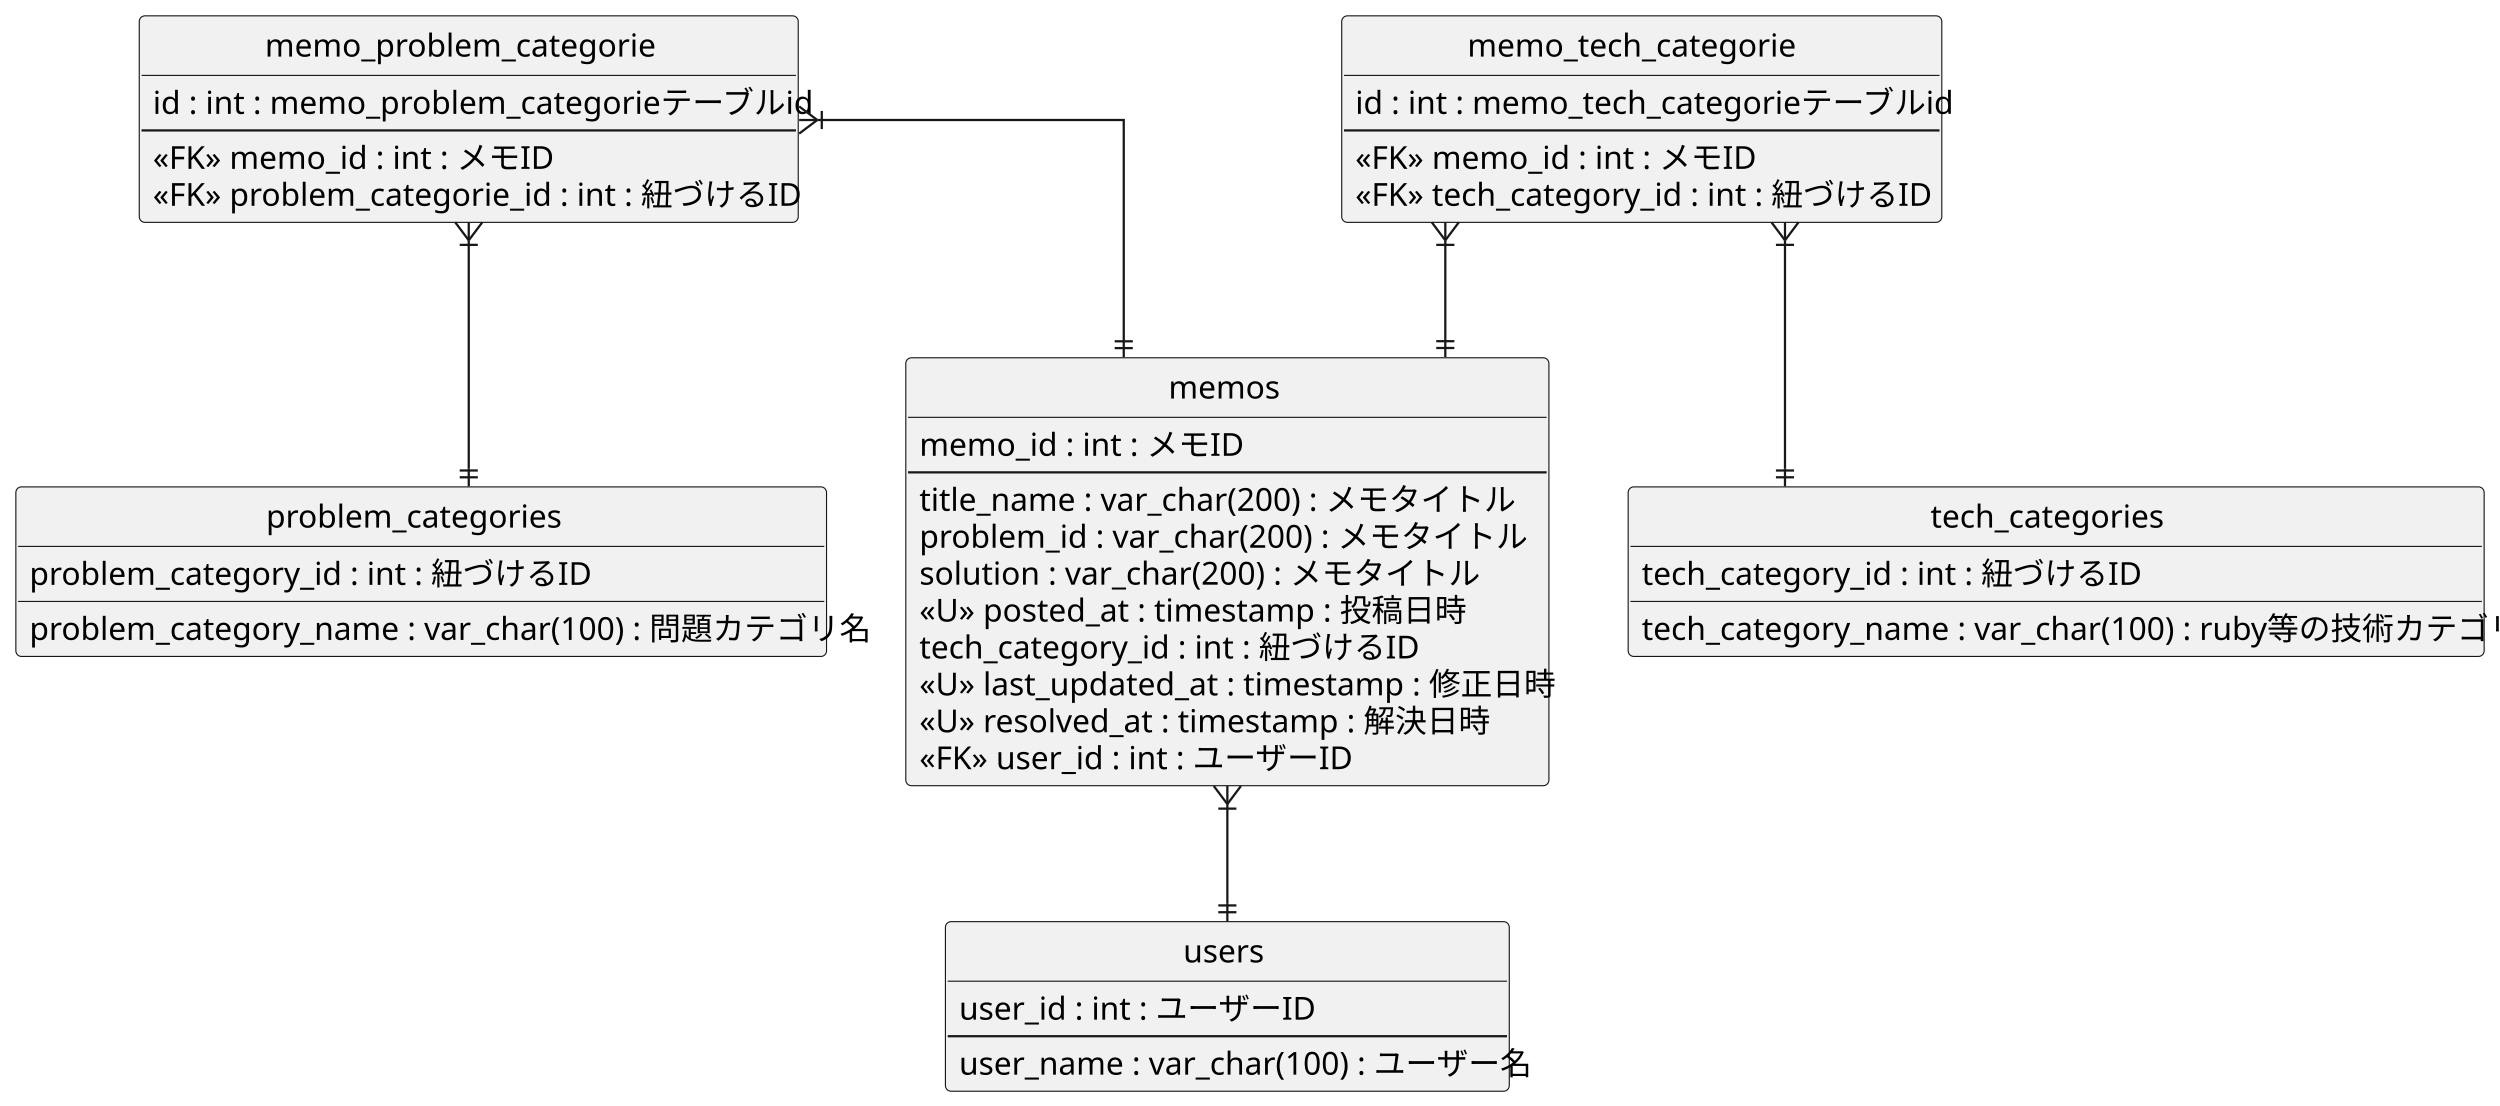
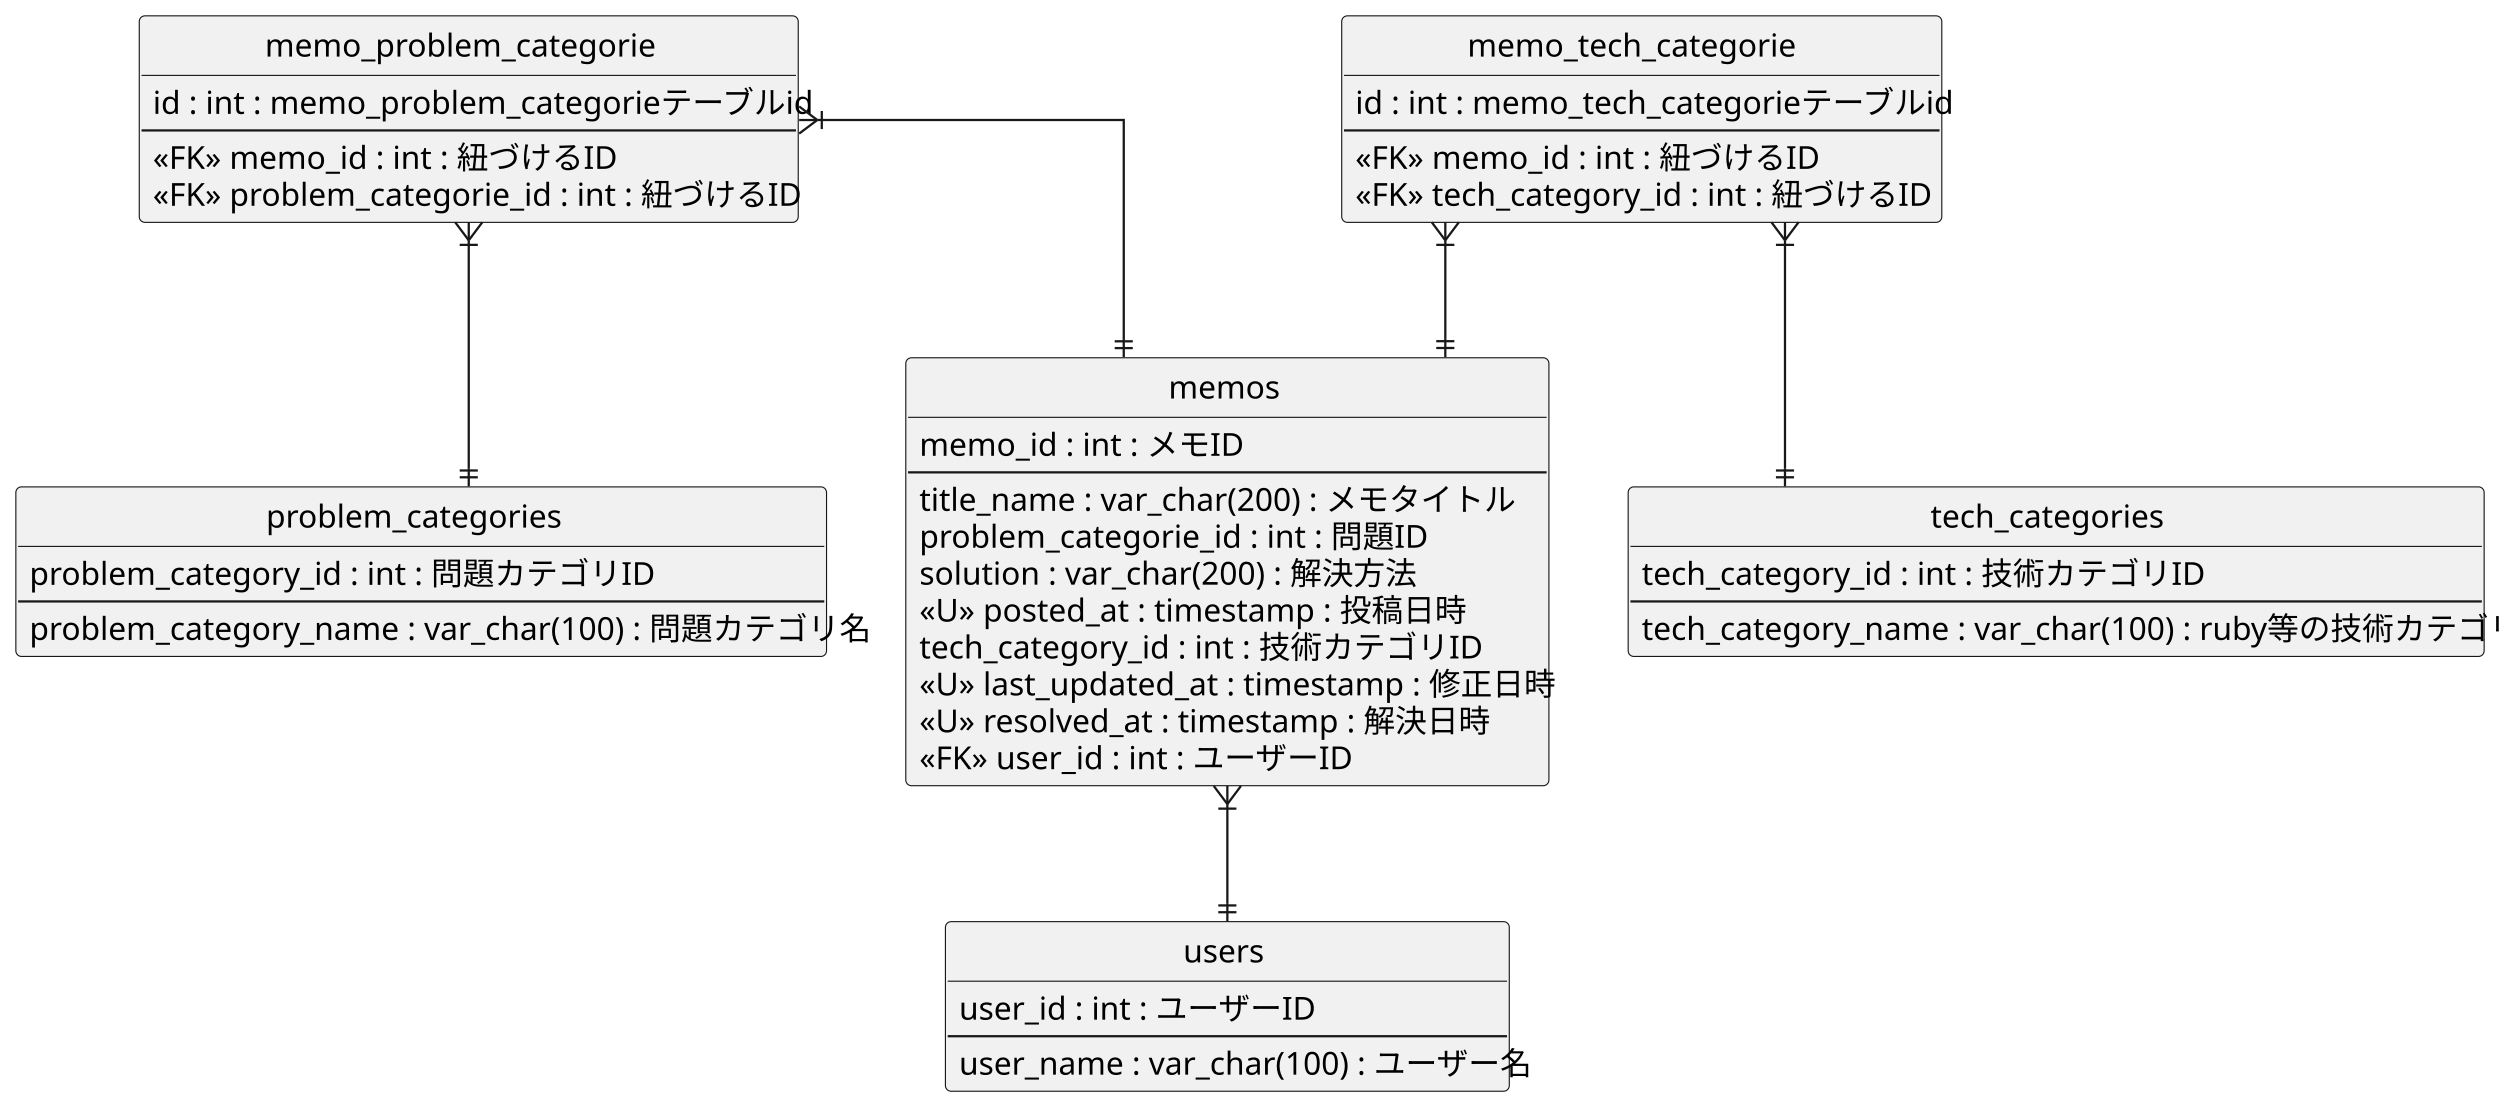
<svg xmlns="http://www.w3.org/2000/svg" contentStyleType="text/css" height="488px" preserveAspectRatio="none" style="width:1104px;height:488px;background:#FFFFFF;" version="1.1" viewBox="0 0 1104 488" width="1104px" zoomAndPan="magnify">
  <defs />
  <g>
    <g id="elem_memos">
      <rect codeLine="6" fill="#F1F1F1" height="188.969" id="memos" rx="2.5" ry="2.5" style="stroke:#181818;stroke-width:0.5;" width="284" x="400" y="158" />
      <text fill="#000000" font-family="MSP ゴシック体" font-size="14" lengthAdjust="spacing" textLength="52" x="516" y="175.995">memos</text>
      <line style="stroke:#181818;stroke-width:0.5;" x1="401" x2="683" y1="184.297" y2="184.297" />
      <text fill="#000000" font-family="MSP ゴシック体" font-size="14" lengthAdjust="spacing" textLength="136" x="406" y="201.292">memo_id : int : メモID</text>
      <line style="stroke:#181818;stroke-width:1.0;" x1="401" x2="683" y1="208.594" y2="208.594" />
      <text fill="#000000" font-family="MSP ゴシック体" font-size="14" lengthAdjust="spacing" textLength="239" x="406" y="225.589">title_name : var_char(200) : メモタイトル</text>
-       <text fill="#000000" font-family="MSP ゴシック体" font-size="14" lengthAdjust="spacing" textLength="244" x="406" y="241.886">problem_id : var_char(200) : メモタイトル</text>
-       <text fill="#000000" font-family="MSP ゴシック体" font-size="14" lengthAdjust="spacing" textLength="223" x="406" y="258.183">solution : var_char(200) : メモタイトル</text>
+       <text fill="#000000" font-family="MSP ゴシック体" font-size="14" lengthAdjust="spacing" textLength="221" x="406" y="241.886">problem_categorie_id : int : 問題ID</text>
+       <text fill="#000000" font-family="MSP ゴシック体" font-size="14" lengthAdjust="spacing" textLength="207" x="406" y="258.183">solution : var_char(200) : 解決方法</text>
      <text fill="#000000" font-family="MSP ゴシック体" font-size="14" lengthAdjust="spacing" textLength="232" x="406" y="274.479">«U» posted_at : timestamp : 投稿日時</text>
-       <text fill="#000000" font-family="MSP ゴシック体" font-size="14" lengthAdjust="spacing" textLength="206" x="406" y="290.776">tech_category_id : int : 紐づけるID</text>
+       <text fill="#000000" font-family="MSP ゴシック体" font-size="14" lengthAdjust="spacing" textLength="222" x="406" y="290.776">tech_category_id : int : 技術カテゴリID</text>
      <text fill="#000000" font-family="MSP ゴシック体" font-size="14" lengthAdjust="spacing" textLength="272" x="406" y="307.073">«U» last_updated_at : timestamp : 修正日時</text>
      <text fill="#000000" font-family="MSP ゴシック体" font-size="14" lengthAdjust="spacing" textLength="242" x="406" y="323.37">«U» resolved_at : timestamp : 解決日時</text>
      <text fill="#000000" font-family="MSP ゴシック体" font-size="14" lengthAdjust="spacing" textLength="178" x="406" y="339.667">«FK» user_id : int : ユーザーID</text>
    </g>
    <g id="elem_users">
      <rect codeLine="19" fill="#F1F1F1" height="74.891" id="users" rx="2.5" ry="2.5" style="stroke:#181818;stroke-width:0.5;" width="249" x="417.5" y="407" />
      <text fill="#000000" font-family="MSP ゴシック体" font-size="14" lengthAdjust="spacing" textLength="39" x="522.5" y="424.995">users</text>
      <line style="stroke:#181818;stroke-width:0.5;" x1="418.5" x2="665.5" y1="433.297" y2="433.297" />
      <text fill="#000000" font-family="MSP ゴシック体" font-size="14" lengthAdjust="spacing" textLength="139" x="423.5" y="450.292">user_id : int : ユーザーID</text>
      <line style="stroke:#181818;stroke-width:1.0;" x1="418.5" x2="665.5" y1="457.594" y2="457.594" />
      <text fill="#000000" font-family="MSP ゴシック体" font-size="14" lengthAdjust="spacing" textLength="237" x="423.5" y="474.589">user_name : var_char(100) : ユーザー名</text>
    </g>
    <g id="elem_memo_problem_categorie">
      <rect codeLine="25" fill="#F1F1F1" height="91.188" id="memo_problem_categorie" rx="2.5" ry="2.5" style="stroke:#181818;stroke-width:0.5;" width="291" x="61.5" y="7" />
      <text fill="#000000" font-family="MSP ゴシック体" font-size="14" lengthAdjust="spacing" textLength="180" x="117" y="24.995">memo_problem_categorie</text>
      <line style="stroke:#181818;stroke-width:0.5;" x1="62.5" x2="351.5" y1="33.297" y2="33.297" />
      <text fill="#000000" font-family="MSP ゴシック体" font-size="14" lengthAdjust="spacing" textLength="279" x="67.5" y="50.292">id : int : memo_problem_categorieテーブルid</text>
      <line style="stroke:#181818;stroke-width:1.0;" x1="62.5" x2="351.5" y1="57.594" y2="57.594" />
-       <text fill="#000000" font-family="MSP ゴシック体" font-size="14" lengthAdjust="spacing" textLength="175" x="67.5" y="74.589">«FK» memo_id : int : メモID</text>
+       <text fill="#000000" font-family="MSP ゴシック体" font-size="14" lengthAdjust="spacing" textLength="191" x="67.5" y="74.589">«FK» memo_id : int : 紐づけるID</text>
      <text fill="#000000" font-family="MSP ゴシック体" font-size="14" lengthAdjust="spacing" textLength="276" x="67.5" y="90.886">«FK» problem_categorie_id : int : 紐づけるID</text>
    </g>
    <g id="elem_problem_categories">
      <rect codeLine="32" fill="#F1F1F1" height="74.891" id="problem_categories" rx="2.5" ry="2.5" style="stroke:#181818;stroke-width:0.5;" width="358" x="7" y="215" />
      <text fill="#000000" font-family="MSP ゴシック体" font-size="14" lengthAdjust="spacing" textLength="137" x="117.5" y="232.995">problem_categories</text>
      <line style="stroke:#181818;stroke-width:0.5;" x1="8" x2="364" y1="241.297" y2="241.297" />
-       <text fill="#000000" font-family="MSP ゴシック体" font-size="14" lengthAdjust="spacing" textLength="232" x="13" y="258.292">problem_category_id : int : 紐づけるID</text>
-       <line style="stroke:#181818;stroke-width:0.5;" x1="8" x2="364" y1="265.594" y2="265.594" />
+       <text fill="#000000" font-family="MSP ゴシック体" font-size="14" lengthAdjust="spacing" textLength="248" x="13" y="258.292">problem_category_id : int : 問題カテゴリID</text>
+       <line style="stroke:#181818;stroke-width:1.0;" x1="8" x2="364" y1="265.594" y2="265.594" />
      <text fill="#000000" font-family="MSP ゴシック体" font-size="14" lengthAdjust="spacing" textLength="346" x="13" y="282.589">problem_category_name : var_char(100) : 問題カテゴリ名</text>
    </g>
    <g id="elem_memo_tech_categorie">
-       <rect codeLine="37" fill="#F1F1F1" height="91.188" id="memo_tech_categorie" rx="2.5" ry="2.5" style="stroke:#181818;stroke-width:0.5;" width="265" x="592.5" y="7" />
+       <rect codeLine="38" fill="#F1F1F1" height="91.188" id="memo_tech_categorie" rx="2.5" ry="2.5" style="stroke:#181818;stroke-width:0.5;" width="265" x="592.5" y="7" />
      <text fill="#000000" font-family="MSP ゴシック体" font-size="14" lengthAdjust="spacing" textLength="154" x="648" y="24.995">memo_tech_categorie</text>
      <line style="stroke:#181818;stroke-width:0.5;" x1="593.5" x2="856.5" y1="33.297" y2="33.297" />
      <text fill="#000000" font-family="MSP ゴシック体" font-size="14" lengthAdjust="spacing" textLength="253" x="598.5" y="50.292">id : int : memo_tech_categorieテーブルid</text>
      <line style="stroke:#181818;stroke-width:1.0;" x1="593.5" x2="856.5" y1="57.594" y2="57.594" />
-       <text fill="#000000" font-family="MSP ゴシック体" font-size="14" lengthAdjust="spacing" textLength="175" x="598.5" y="74.589">«FK» memo_id : int : メモID</text>
+       <text fill="#000000" font-family="MSP ゴシック体" font-size="14" lengthAdjust="spacing" textLength="191" x="598.5" y="74.589">«FK» memo_id : int : 紐づけるID</text>
      <text fill="#000000" font-family="MSP ゴシック体" font-size="14" lengthAdjust="spacing" textLength="245" x="598.5" y="90.886">«FK» tech_category_id : int : 紐づけるID</text>
    </g>
    <g id="elem_tech_categories">
-       <rect codeLine="44" fill="#F1F1F1" height="74.891" id="tech_categories" rx="2.5" ry="2.5" style="stroke:#181818;stroke-width:0.5;" width="378" x="719" y="215" />
+       <rect codeLine="45" fill="#F1F1F1" height="74.891" id="tech_categories" rx="2.5" ry="2.5" style="stroke:#181818;stroke-width:0.5;" width="378" x="719" y="215" />
      <text fill="#000000" font-family="MSP ゴシック体" font-size="14" lengthAdjust="spacing" textLength="111" x="852.5" y="232.995">tech_categories</text>
      <line style="stroke:#181818;stroke-width:0.5;" x1="720" x2="1096" y1="241.297" y2="241.297" />
-       <text fill="#000000" font-family="MSP ゴシック体" font-size="14" lengthAdjust="spacing" textLength="206" x="725" y="258.292">tech_category_id : int : 紐づけるID</text>
-       <line style="stroke:#181818;stroke-width:0.5;" x1="720" x2="1096" y1="265.594" y2="265.594" />
+       <text fill="#000000" font-family="MSP ゴシック体" font-size="14" lengthAdjust="spacing" textLength="222" x="725" y="258.292">tech_category_id : int : 技術カテゴリID</text>
+       <line style="stroke:#181818;stroke-width:1.0;" x1="720" x2="1096" y1="265.594" y2="265.594" />
      <text fill="#000000" font-family="MSP ゴシック体" font-size="14" lengthAdjust="spacing" textLength="366" x="725" y="282.589">tech_category_name : var_char(100) : ruby等の技術カテゴリ名</text>
    </g>
    <g id="link_memo_tech_categorie_memos">
-       <path codeLine="49" d="M638.25,106.13 C638.25,106.13 638.25,149.67 638.25,149.67 " fill="none" id="memo_tech_categorie-memos" style="stroke:#181818;stroke-width:1.0;" />
+       <path codeLine="51" d="M638.25,106.13 C638.25,106.13 638.25,149.67 638.25,149.67 " fill="none" id="memo_tech_categorie-memos" style="stroke:#181818;stroke-width:1.0;" />
      <line style="stroke:#181818;stroke-width:1.0;" x1="642.25" x2="634.25" y1="153.67" y2="153.67" />
      <line style="stroke:#181818;stroke-width:1.0;" x1="642.25" x2="634.25" y1="150.67" y2="150.67" />
      <line style="stroke:#181818;stroke-width:1.0;" x1="638.25" x2="638.25" y1="149.67" y2="157.67" />
      <line style="stroke:#181818;stroke-width:1.0;" x1="638.25" x2="632.25" y1="106.13" y2="98.13" />
      <line style="stroke:#181818;stroke-width:1.0;" x1="638.25" x2="644.25" y1="106.13" y2="98.13" />
      <line style="stroke:#181818;stroke-width:1.0;" x1="638.25" x2="638.25" y1="106.13" y2="98.13" />
      <line style="stroke:#181818;stroke-width:1.0;" x1="634.25" x2="642.25" y1="108.13" y2="108.13" />
    </g>
    <g id="link_memo_tech_categorie_tech_categories">
-       <path codeLine="50" d="M788.25,106.13 C788.25,106.13 788.25,206.77 788.25,206.77 " fill="none" id="memo_tech_categorie-tech_categories" style="stroke:#181818;stroke-width:1.0;" />
+       <path codeLine="52" d="M788.25,106.13 C788.25,106.13 788.25,206.77 788.25,206.77 " fill="none" id="memo_tech_categorie-tech_categories" style="stroke:#181818;stroke-width:1.0;" />
      <line style="stroke:#181818;stroke-width:1.0;" x1="792.25" x2="784.25" y1="210.77" y2="210.77" />
      <line style="stroke:#181818;stroke-width:1.0;" x1="792.25" x2="784.25" y1="207.77" y2="207.77" />
      <line style="stroke:#181818;stroke-width:1.0;" x1="788.25" x2="788.25" y1="206.77" y2="214.77" />
      <line style="stroke:#181818;stroke-width:1.0;" x1="788.25" x2="782.25" y1="106.13" y2="98.13" />
      <line style="stroke:#181818;stroke-width:1.0;" x1="788.25" x2="794.25" y1="106.13" y2="98.13" />
      <line style="stroke:#181818;stroke-width:1.0;" x1="788.25" x2="788.25" y1="106.13" y2="98.13" />
      <line style="stroke:#181818;stroke-width:1.0;" x1="784.25" x2="792.25" y1="108.13" y2="108.13" />
    </g>
    <g id="link_memo_problem_categorie_memos">
-       <path codeLine="51" d="M360.9,53 C360.9,53 496.25,53 496.25,53 C496.25,53 496.25,149.72 496.25,149.72 " fill="none" id="memo_problem_categorie-memos" style="stroke:#181818;stroke-width:1.0;" />
+       <path codeLine="53" d="M360.9,53 C360.9,53 496.25,53 496.25,53 C496.25,53 496.25,149.72 496.25,149.72 " fill="none" id="memo_problem_categorie-memos" style="stroke:#181818;stroke-width:1.0;" />
      <line style="stroke:#181818;stroke-width:1.0;" x1="500.25" x2="492.25" y1="153.72" y2="153.72" />
      <line style="stroke:#181818;stroke-width:1.0;" x1="500.25" x2="492.25" y1="150.72" y2="150.72" />
      <line style="stroke:#181818;stroke-width:1.0;" x1="496.25" x2="496.25" y1="149.72" y2="157.72" />
      <line style="stroke:#181818;stroke-width:1.0;" x1="360.9" x2="352.9" y1="53" y2="59" />
      <line style="stroke:#181818;stroke-width:1.0;" x1="360.9" x2="352.9" y1="53" y2="47" />
      <line style="stroke:#181818;stroke-width:1.0;" x1="360.9" x2="352.9" y1="53" y2="53" />
      <line style="stroke:#181818;stroke-width:1.0;" x1="362.9" x2="362.9" y1="57" y2="49" />
    </g>
    <g id="link_memo_problem_categorie_problem_categories">
-       <path codeLine="52" d="M207,106.13 C207,106.13 207,206.77 207,206.77 " fill="none" id="memo_problem_categorie-problem_categories" style="stroke:#181818;stroke-width:1.0;" />
+       <path codeLine="54" d="M207,106.13 C207,106.13 207,206.77 207,206.77 " fill="none" id="memo_problem_categorie-problem_categories" style="stroke:#181818;stroke-width:1.0;" />
      <line style="stroke:#181818;stroke-width:1.0;" x1="211" x2="203" y1="210.77" y2="210.77" />
      <line style="stroke:#181818;stroke-width:1.0;" x1="211" x2="203" y1="207.77" y2="207.77" />
      <line style="stroke:#181818;stroke-width:1.0;" x1="207" x2="207" y1="206.77" y2="214.77" />
      <line style="stroke:#181818;stroke-width:1.0;" x1="207" x2="201" y1="106.13" y2="98.13" />
      <line style="stroke:#181818;stroke-width:1.0;" x1="207" x2="213" y1="106.13" y2="98.13" />
      <line style="stroke:#181818;stroke-width:1.0;" x1="207" x2="207" y1="106.13" y2="98.13" />
      <line style="stroke:#181818;stroke-width:1.0;" x1="203" x2="211" y1="108.13" y2="108.13" />
    </g>
    <g id="link_memos_users">
-       <path codeLine="53" d="M542,355.09 C542,355.09 542,398.84 542,398.84 " fill="none" id="memos-users" style="stroke:#181818;stroke-width:1.0;" />
+       <path codeLine="55" d="M542,355.09 C542,355.09 542,398.84 542,398.84 " fill="none" id="memos-users" style="stroke:#181818;stroke-width:1.0;" />
      <line style="stroke:#181818;stroke-width:1.0;" x1="546" x2="538" y1="402.84" y2="402.84" />
      <line style="stroke:#181818;stroke-width:1.0;" x1="546" x2="538" y1="399.84" y2="399.84" />
      <line style="stroke:#181818;stroke-width:1.0;" x1="542" x2="542" y1="398.84" y2="406.84" />
      <line style="stroke:#181818;stroke-width:1.0;" x1="542" x2="536" y1="355.09" y2="347.09" />
      <line style="stroke:#181818;stroke-width:1.0;" x1="542" x2="548" y1="355.09" y2="347.09" />
      <line style="stroke:#181818;stroke-width:1.0;" x1="542" x2="542" y1="355.09" y2="347.09" />
      <line style="stroke:#181818;stroke-width:1.0;" x1="538" x2="546" y1="357.09" y2="357.09" />
    </g>
  </g>
</svg>
